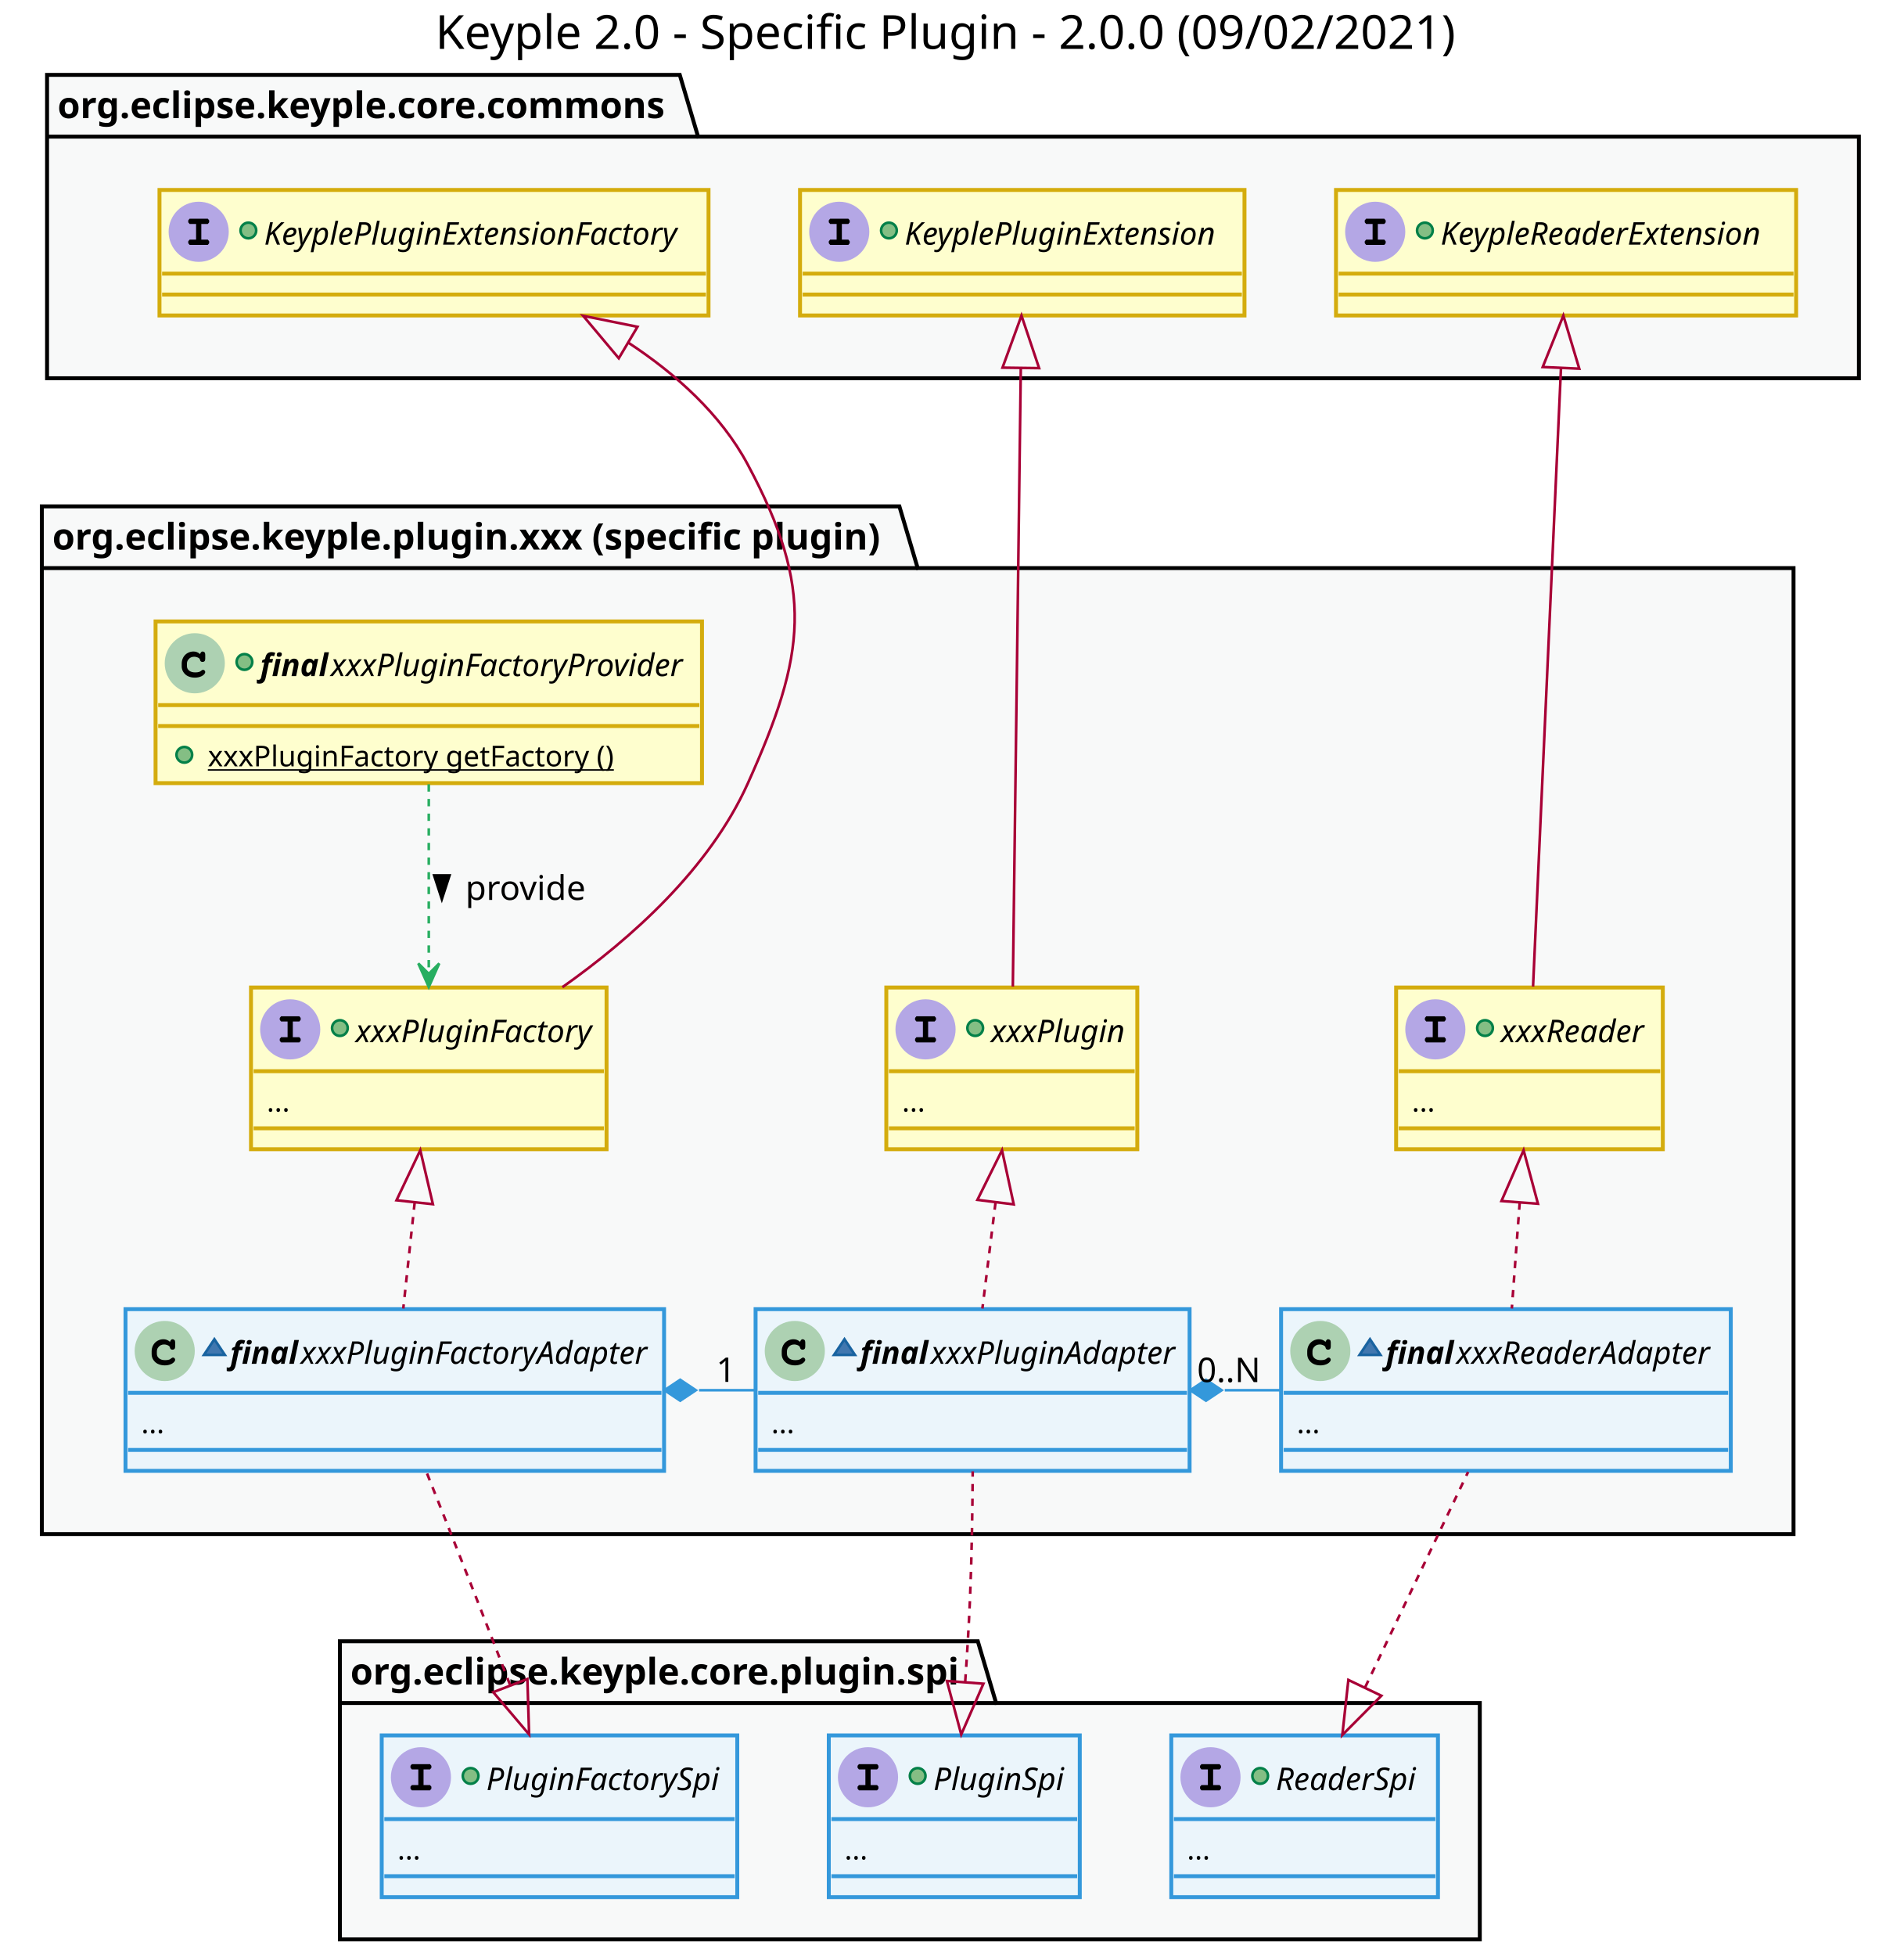
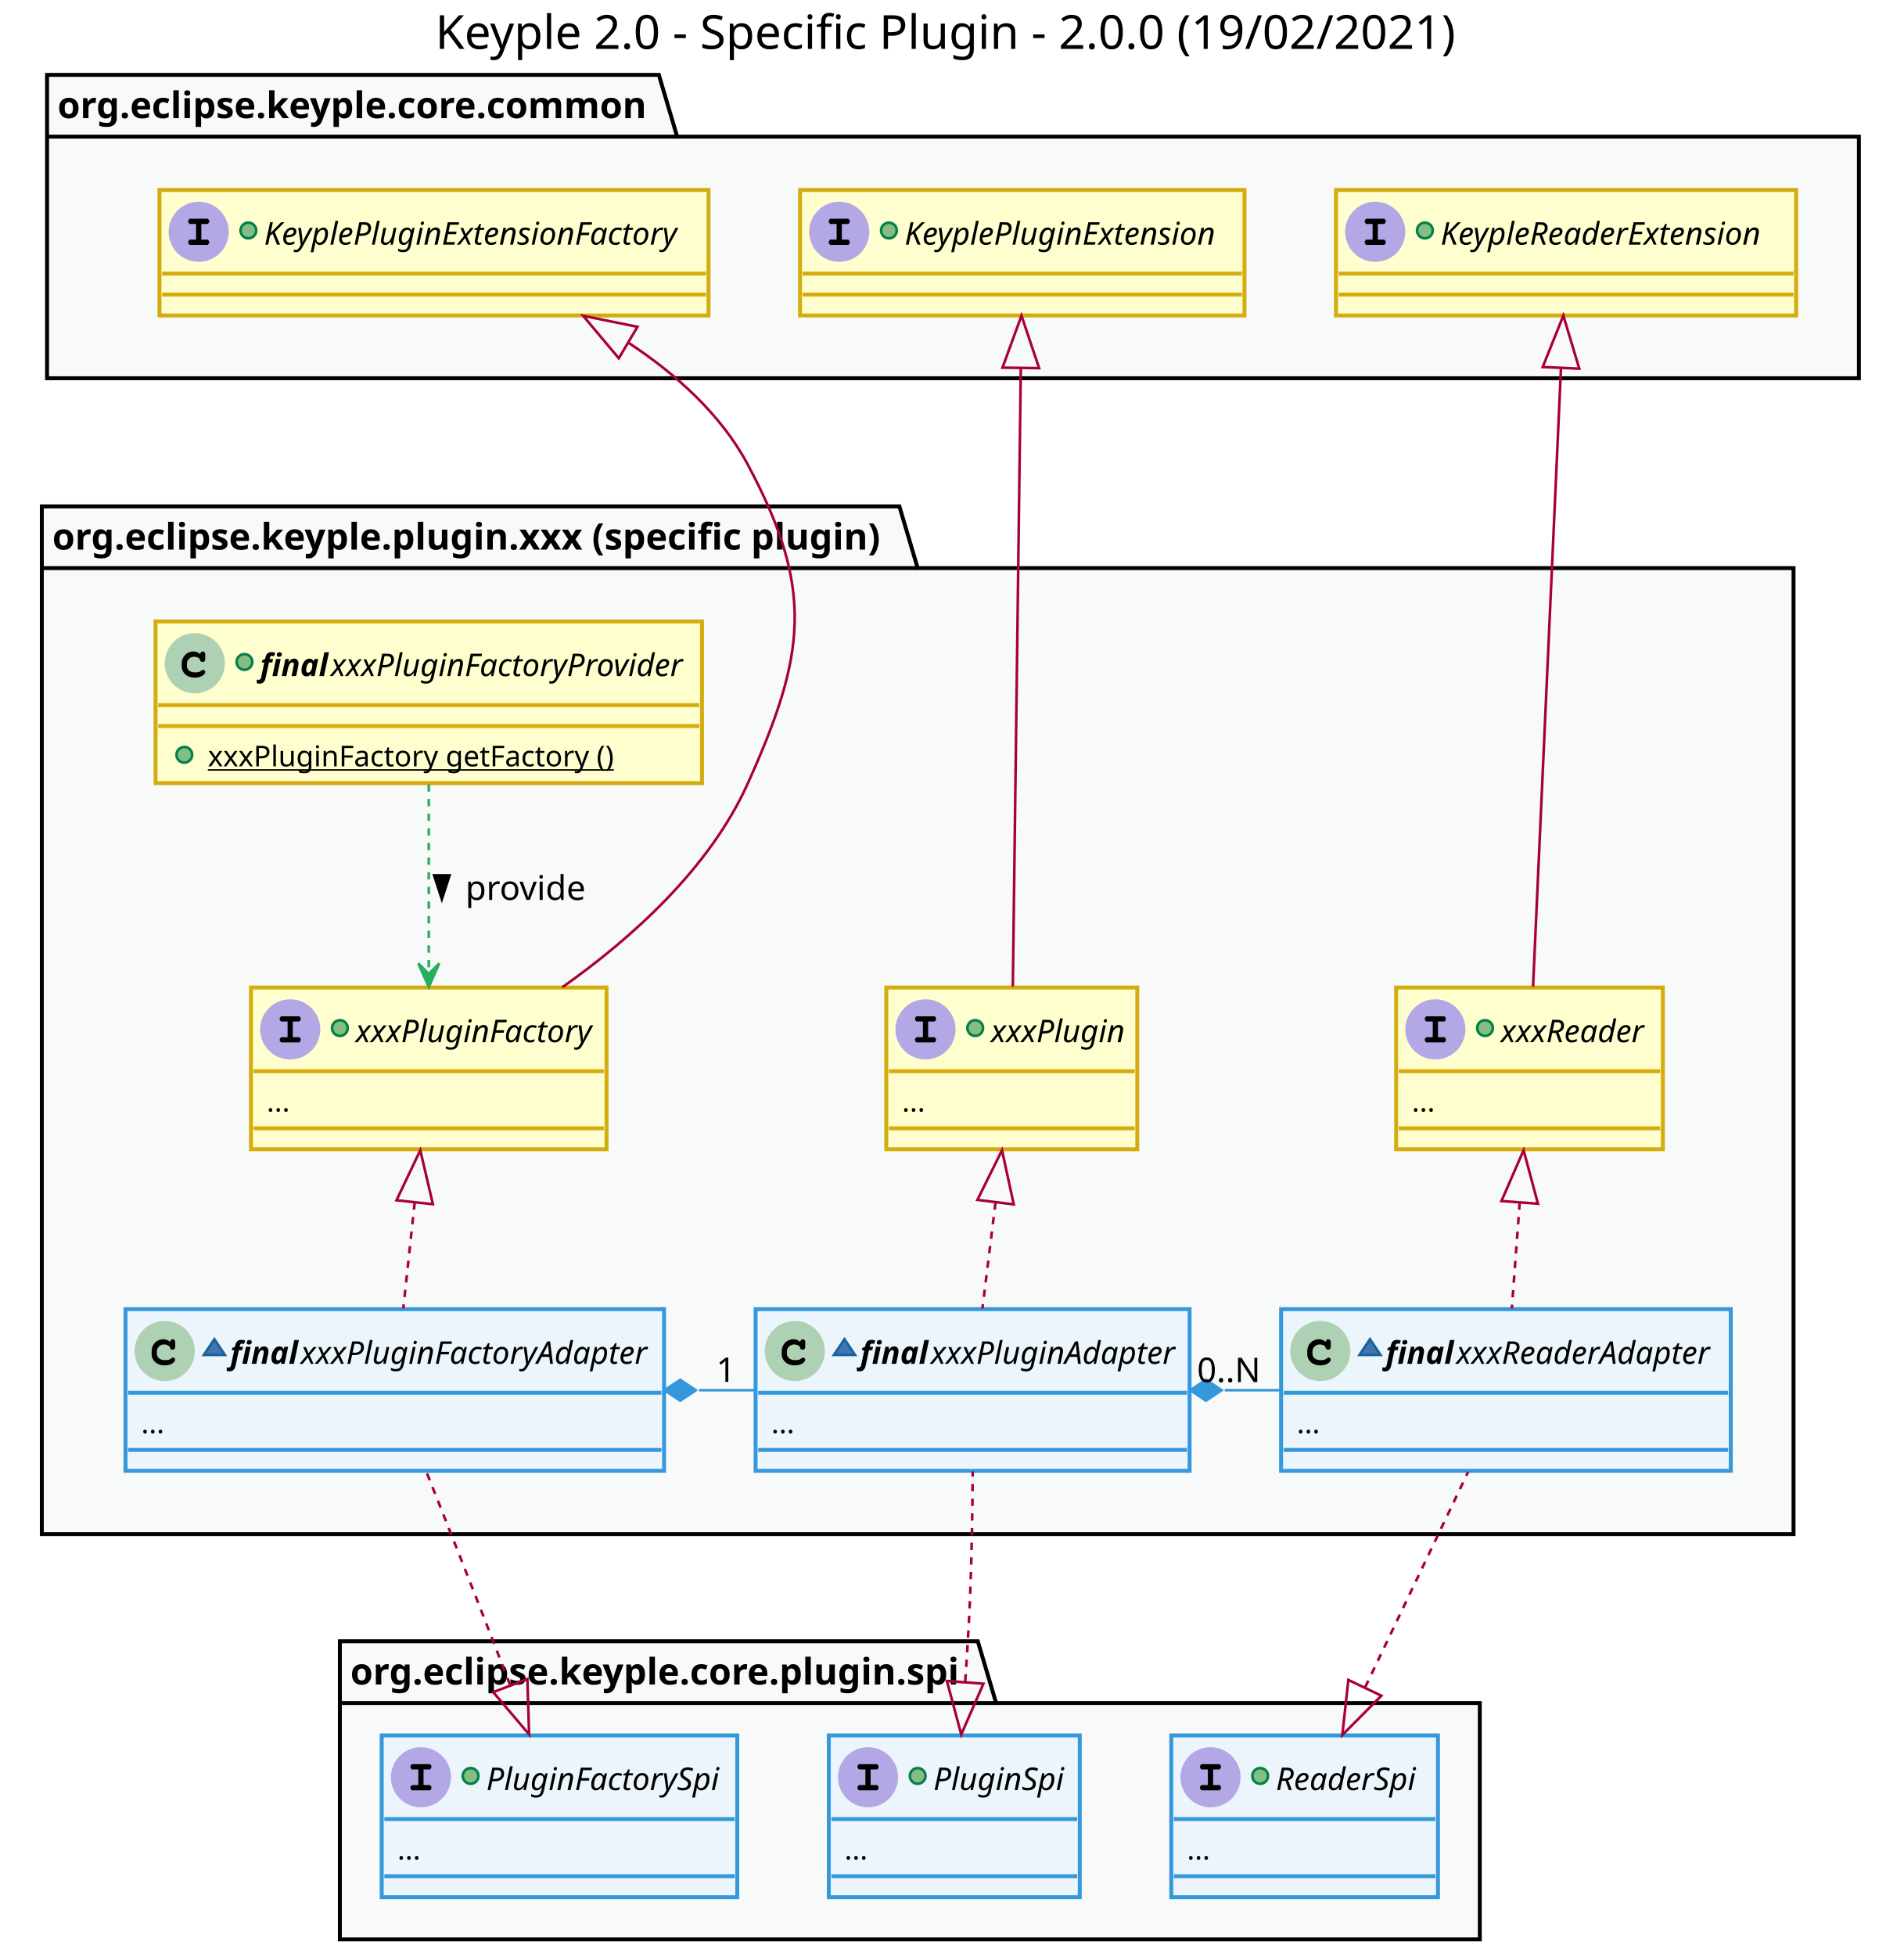
<svg xmlns="http://www.w3.org/2000/svg" contentScriptType="application/ecmascript" contentStyleType="text/css" height="1870px" preserveAspectRatio="none" style="width:1820px;height:1870px;" version="1.1" viewBox="0 0 1820 1870" width="1820px" zoomAndPan="magnify">
  <defs />
  <g>
-     <text fill="#000000" font-family="sans-serif" font-size="45" lengthAdjust="spacing" textLength="955" x="416.25" y="46.714">Keyple 2.0 - Specific Plugin - 2.0.0 (09/02/2021)</text>
-     <polygon fill="#F8F9F9" points="45,71.602,650,71.602,667.5,130.625,1777.5,130.625,1777.5,361.602,45,361.602,45,71.602" style="stroke:#000000;stroke-width:3.75;" />
-     <line style="stroke:#000000;stroke-width:3.75;" x1="45" x2="667.5" y1="130.625" y2="130.625" />
-     <text fill="#000000" font-family="sans-serif" font-size="35" font-weight="bold" lengthAdjust="spacing" textLength="590" x="55" y="112.935">org.eclipse.keyple.core.commons</text>
+     <text fill="#000000" font-family="sans-serif" font-size="45" lengthAdjust="spacing" textLength="955" x="416.25" y="46.714">Keyple 2.0 - Specific Plugin - 2.0.0 (19/02/2021)</text>
+     <polygon fill="#F8F9F9" points="45,71.602,630,71.602,647.5,130.625,1777.5,130.625,1777.5,361.602,45,361.602,45,71.602" style="stroke:#000000;stroke-width:3.75;" />
+     <line style="stroke:#000000;stroke-width:3.75;" x1="45" x2="647.5" y1="130.625" y2="130.625" />
+     <text fill="#000000" font-family="sans-serif" font-size="35" font-weight="bold" lengthAdjust="spacing" textLength="570" x="55" y="112.935">org.eclipse.keyple.core.common</text>
    <polygon fill="#F8F9F9" points="325,1569.102,935,1569.102,952.5,1628.125,1415,1628.125,1415,1854.102,325,1854.102,325,1569.102" style="stroke:#000000;stroke-width:3.75;" />
    <line style="stroke:#000000;stroke-width:3.75;" x1="325" x2="952.5" y1="1628.125" y2="1628.125" />
    <text fill="#000000" font-family="sans-serif" font-size="35" font-weight="bold" lengthAdjust="spacing" textLength="595" x="335" y="1610.435">org.eclipse.keyple.core.plugin.spi</text>
    <polygon fill="#F8F9F9" points="40,484.102,860,484.102,877.5,543.125,1715,543.125,1715,1466.602,40,1466.602,40,484.102" style="stroke:#000000;stroke-width:3.75;" />
    <line style="stroke:#000000;stroke-width:3.75;" x1="40" x2="877.5" y1="543.125" y2="543.125" />
    <text fill="#000000" font-family="sans-serif" font-size="35" font-weight="bold" lengthAdjust="spacing" textLength="805" x="50" y="525.435">org.eclipse.keyple.plugin.xxx (specific plugin)</text>
    <rect codeLine="48" fill="#FEFECE" height="120" id="KeyplePluginExtensionFactory" style="stroke:#D4AC0D;stroke-width:3.75;" width="525" x="152.5" y="181.602" />
    <ellipse cx="190" cy="221.602" fill="#B4A7E5" rx="27.5" ry="27.5" style="stroke:#B4A7E5;stroke-width:2.5;" />
    <path d="M192.5,214.102 L192.5,229.102 L197.5,229.102 L198.711,229.102 L200,230.664 L200,231.602 L200,232.539 L198.711,234.102 L197.5,234.102 L182.5,234.102 L181.289,234.102 L180,232.539 L180,231.602 L180,230.664 L181.289,229.102 L182.5,229.102 L187.5,229.102 L187.5,214.102 L182.5,214.102 L181.289,214.102 L180,212.539 L180,211.602 L180,210.664 L181.289,209.102 L182.5,209.102 L197.5,209.102 L198.711,209.102 L200,210.664 L200,211.602 L200,212.539 L198.711,214.102 L197.5,214.102 L192.5,214.102 Z " fill="#000000" />
    <ellipse cx="237.5" cy="220.352" fill="#84BE84" rx="7.5" ry="7.5" style="stroke:#038048;stroke-width:2.5;" />
    <text fill="#000000" font-family="sans-serif" font-size="30" font-style="italic" lengthAdjust="spacing" textLength="417.5" x="252.5" y="233.877">KeyplePluginExtensionFactory</text>
    <line style="stroke:#D4AC0D;stroke-width:3.75;" x1="155" x2="675" y1="261.602" y2="261.602" />
    <line style="stroke:#D4AC0D;stroke-width:3.75;" x1="155" x2="675" y1="281.602" y2="281.602" />
    <rect codeLine="50" fill="#FEFECE" height="120" id="KeyplePluginExtension" style="stroke:#D4AC0D;stroke-width:3.75;" width="425" x="765" y="181.602" />
    <ellipse cx="802.5" cy="221.602" fill="#B4A7E5" rx="27.5" ry="27.5" style="stroke:#B4A7E5;stroke-width:2.5;" />
    <path d="M805,214.102 L805,229.102 L810,229.102 L811.211,229.102 L812.5,230.664 L812.5,231.602 L812.5,232.539 L811.211,234.102 L810,234.102 L795,234.102 L793.789,234.102 L792.5,232.539 L792.5,231.602 L792.5,230.664 L793.789,229.102 L795,229.102 L800,229.102 L800,214.102 L795,214.102 L793.789,214.102 L792.5,212.539 L792.5,211.602 L792.5,210.664 L793.789,209.102 L795,209.102 L810,209.102 L811.211,209.102 L812.5,210.664 L812.5,211.602 L812.5,212.539 L811.211,214.102 L810,214.102 L805,214.102 Z " fill="#000000" />
    <ellipse cx="850" cy="220.352" fill="#84BE84" rx="7.5" ry="7.5" style="stroke:#038048;stroke-width:2.5;" />
    <text fill="#000000" font-family="sans-serif" font-size="30" font-style="italic" lengthAdjust="spacing" textLength="317.5" x="865" y="233.877">KeyplePluginExtension</text>
    <line style="stroke:#D4AC0D;stroke-width:3.75;" x1="767.5" x2="1187.5" y1="261.602" y2="261.602" />
    <line style="stroke:#D4AC0D;stroke-width:3.75;" x1="767.5" x2="1187.5" y1="281.602" y2="281.602" />
    <rect codeLine="52" fill="#FEFECE" height="120" id="KeypleReaderExtension" style="stroke:#D4AC0D;stroke-width:3.75;" width="440" x="1277.5" y="181.602" />
    <ellipse cx="1315" cy="221.602" fill="#B4A7E5" rx="27.5" ry="27.5" style="stroke:#B4A7E5;stroke-width:2.5;" />
    <path d="M1317.5,214.102 L1317.5,229.102 L1322.5,229.102 L1323.711,229.102 L1325,230.664 L1325,231.602 L1325,232.539 L1323.711,234.102 L1322.5,234.102 L1307.5,234.102 L1306.289,234.102 L1305,232.539 L1305,231.602 L1305,230.664 L1306.289,229.102 L1307.5,229.102 L1312.5,229.102 L1312.5,214.102 L1307.5,214.102 L1306.289,214.102 L1305,212.539 L1305,211.602 L1305,210.664 L1306.289,209.102 L1307.5,209.102 L1322.5,209.102 L1323.711,209.102 L1325,210.664 L1325,211.602 L1325,212.539 L1323.711,214.102 L1322.5,214.102 L1317.5,214.102 Z " fill="#000000" />
    <ellipse cx="1362.5" cy="220.352" fill="#84BE84" rx="7.5" ry="7.5" style="stroke:#038048;stroke-width:2.5;" />
    <text fill="#000000" font-family="sans-serif" font-size="30" font-style="italic" lengthAdjust="spacing" textLength="332.5" x="1377.5" y="233.877">KeypleReaderExtension</text>
    <line style="stroke:#D4AC0D;stroke-width:3.75;" x1="1280" x2="1715" y1="261.602" y2="261.602" />
    <line style="stroke:#D4AC0D;stroke-width:3.75;" x1="1280" x2="1715" y1="281.602" y2="281.602" />
    <rect codeLine="115" fill="#EBF5FB" height="154.59" id="ReaderSpi" style="stroke:#3498DB;stroke-width:3.75;" width="255" x="1120" y="1659.102" />
    <ellipse cx="1157.5" cy="1699.102" fill="#B4A7E5" rx="27.5" ry="27.5" style="stroke:#B4A7E5;stroke-width:2.5;" />
    <path d="M1160,1691.602 L1160,1706.602 L1165,1706.602 L1166.211,1706.602 L1167.5,1708.164 L1167.5,1709.102 L1167.5,1710.039 L1166.211,1711.602 L1165,1711.602 L1150,1711.602 L1148.789,1711.602 L1147.5,1710.039 L1147.5,1709.102 L1147.5,1708.164 L1148.789,1706.602 L1150,1706.602 L1155,1706.602 L1155,1691.602 L1150,1691.602 L1148.789,1691.602 L1147.5,1690.039 L1147.5,1689.102 L1147.5,1688.164 L1148.789,1686.602 L1150,1686.602 L1165,1686.602 L1166.211,1686.602 L1167.5,1688.164 L1167.5,1689.102 L1167.5,1690.039 L1166.211,1691.602 L1165,1691.602 L1160,1691.602 Z " fill="#000000" />
    <ellipse cx="1205" cy="1697.852" fill="#84BE84" rx="7.5" ry="7.5" style="stroke:#038048;stroke-width:2.5;" />
    <text fill="#000000" font-family="sans-serif" font-size="30" font-style="italic" lengthAdjust="spacing" textLength="147.5" x="1220" y="1711.377">ReaderSpi</text>
    <line style="stroke:#3498DB;stroke-width:3.75;" x1="1122.5" x2="1372.5" y1="1739.102" y2="1739.102" />
    <text fill="#000000" font-family="sans-serif" font-size="27.5" lengthAdjust="spacing" textLength="22.5" x="1135" y="1777.649">...</text>
    <line style="stroke:#3498DB;stroke-width:3.75;" x1="1122.5" x2="1372.5" y1="1793.691" y2="1793.691" />
    <rect codeLine="116" fill="#EBF5FB" height="154.59" id="PluginSpi" style="stroke:#3498DB;stroke-width:3.75;" width="240" x="792.5" y="1659.102" />
    <ellipse cx="830" cy="1699.102" fill="#B4A7E5" rx="27.5" ry="27.5" style="stroke:#B4A7E5;stroke-width:2.5;" />
    <path d="M832.5,1691.602 L832.5,1706.602 L837.5,1706.602 L838.711,1706.602 L840,1708.164 L840,1709.102 L840,1710.039 L838.711,1711.602 L837.5,1711.602 L822.5,1711.602 L821.289,1711.602 L820,1710.039 L820,1709.102 L820,1708.164 L821.289,1706.602 L822.5,1706.602 L827.5,1706.602 L827.5,1691.602 L822.5,1691.602 L821.289,1691.602 L820,1690.039 L820,1689.102 L820,1688.164 L821.289,1686.602 L822.5,1686.602 L837.5,1686.602 L838.711,1686.602 L840,1688.164 L840,1689.102 L840,1690.039 L838.711,1691.602 L837.5,1691.602 L832.5,1691.602 Z " fill="#000000" />
    <ellipse cx="877.5" cy="1697.852" fill="#84BE84" rx="7.5" ry="7.5" style="stroke:#038048;stroke-width:2.5;" />
    <text fill="#000000" font-family="sans-serif" font-size="30" font-style="italic" lengthAdjust="spacing" textLength="132.5" x="892.5" y="1711.377">PluginSpi</text>
    <line style="stroke:#3498DB;stroke-width:3.75;" x1="795" x2="1030" y1="1739.102" y2="1739.102" />
    <text fill="#000000" font-family="sans-serif" font-size="27.5" lengthAdjust="spacing" textLength="22.5" x="807.5" y="1777.649">...</text>
    <line style="stroke:#3498DB;stroke-width:3.75;" x1="795" x2="1030" y1="1793.691" y2="1793.691" />
    <rect codeLine="117" fill="#EBF5FB" height="154.59" id="PluginFactorySpi" style="stroke:#3498DB;stroke-width:3.75;" width="340" x="365" y="1659.102" />
    <ellipse cx="402.5" cy="1699.102" fill="#B4A7E5" rx="27.5" ry="27.5" style="stroke:#B4A7E5;stroke-width:2.5;" />
    <path d="M405,1691.602 L405,1706.602 L410,1706.602 L411.211,1706.602 L412.5,1708.164 L412.5,1709.102 L412.5,1710.039 L411.211,1711.602 L410,1711.602 L395,1711.602 L393.789,1711.602 L392.5,1710.039 L392.5,1709.102 L392.5,1708.164 L393.789,1706.602 L395,1706.602 L400,1706.602 L400,1691.602 L395,1691.602 L393.789,1691.602 L392.5,1690.039 L392.5,1689.102 L392.5,1688.164 L393.789,1686.602 L395,1686.602 L410,1686.602 L411.211,1686.602 L412.5,1688.164 L412.5,1689.102 L412.5,1690.039 L411.211,1691.602 L410,1691.602 L405,1691.602 Z " fill="#000000" />
    <ellipse cx="450" cy="1697.852" fill="#84BE84" rx="7.5" ry="7.5" style="stroke:#038048;stroke-width:2.5;" />
    <text fill="#000000" font-family="sans-serif" font-size="30" font-style="italic" lengthAdjust="spacing" textLength="232.5" x="465" y="1711.377">PluginFactorySpi</text>
    <line style="stroke:#3498DB;stroke-width:3.75;" x1="367.5" x2="702.5" y1="1739.102" y2="1739.102" />
    <text fill="#000000" font-family="sans-serif" font-size="27.5" lengthAdjust="spacing" textLength="22.5" x="380" y="1777.649">...</text>
    <line style="stroke:#3498DB;stroke-width:3.75;" x1="367.5" x2="702.5" y1="1793.691" y2="1793.691" />
    <rect codeLine="69" fill="#FEFECE" height="154.59" id="xxxPluginFactoryProvider" style="stroke:#D4AC0D;stroke-width:3.75;" width="522.5" x="148.75" y="594.102" />
    <ellipse cx="186.25" cy="634.102" fill="#ADD1B2" rx="27.5" ry="27.5" style="stroke:#ADD1B2;stroke-width:2.5;" />
    <path d="M191.25,625.352 Q191.758,624.102 192.344,623.477 Q192.93,622.852 193.594,622.852 Q194.766,622.852 195.508,623.555 Q196.25,624.258 196.25,625.898 L196.25,629.805 Q196.25,631.445 195.547,632.148 Q194.844,632.852 193.75,632.852 Q192.773,632.852 192.148,632.422 Q191.523,631.992 191.25,630.859 Q191.133,630.078 190.703,629.648 Q189.922,628.828 188.516,628.359 Q187.109,627.852 185.703,627.852 Q183.945,627.852 182.461,628.555 Q181.016,629.258 179.883,630.82 Q178.75,632.383 178.75,634.531 L178.75,636.836 Q178.75,639.414 180.859,641.133 Q182.969,642.852 186.719,642.852 Q188.945,642.852 190.508,642.344 Q191.406,642.07 192.422,641.172 Q193.086,640.664 193.438,640.508 Q193.789,640.352 194.219,640.352 Q195.039,640.352 195.625,641.016 Q196.25,641.641 196.25,642.539 Q196.25,643.398 195.391,644.414 Q194.141,645.898 192.148,646.719 Q189.531,647.852 186.328,647.852 Q182.578,647.852 179.57,646.367 Q177.148,645.195 175.43,642.656 Q173.75,640.117 173.75,637.109 L173.75,634.375 Q173.75,631.25 175.234,628.516 Q176.758,625.781 179.375,624.336 Q182.031,622.852 185,622.852 Q186.797,622.852 188.359,623.477 Q189.922,624.102 191.25,625.352 Z " fill="#000000" />
    <ellipse cx="233.75" cy="632.852" fill="#84BE84" rx="7.5" ry="7.5" style="stroke:#038048;stroke-width:2.5;" />
    <text fill="#000000" font-family="sans-serif" font-size="30" font-style="italic" font-weight="bold" lengthAdjust="spacing" textLength="60" x="248.75" y="646.377">final</text>
    <text fill="#000000" font-family="sans-serif" font-size="30" font-style="italic" lengthAdjust="spacing" textLength="347.5" x="316.25" y="646.377">xxxPluginFactoryProvider</text>
    <line style="stroke:#D4AC0D;stroke-width:3.75;" x1="151.25" x2="668.75" y1="674.102" y2="674.102" />
    <line style="stroke:#D4AC0D;stroke-width:3.75;" x1="151.25" x2="668.75" y1="694.102" y2="694.102" />
    <ellipse cx="176.25" cy="721.602" fill="#84BE84" rx="7.5" ry="7.5" style="stroke:#038048;stroke-width:2.5;" />
    <text fill="#000000" font-family="sans-serif" font-size="27.5" lengthAdjust="spacing" text-decoration="underline" textLength="372.5" x="198.75" y="732.649">xxxPluginFactory getFactory ()</text>
    <rect codeLine="72" fill="#FEFECE" height="154.59" id="xxxPluginFactory" style="stroke:#D4AC0D;stroke-width:3.75;" width="340" x="240" y="944.102" />
    <ellipse cx="277.5" cy="984.102" fill="#B4A7E5" rx="27.5" ry="27.5" style="stroke:#B4A7E5;stroke-width:2.5;" />
    <path d="M280,976.602 L280,991.602 L285,991.602 L286.211,991.602 L287.5,993.164 L287.5,994.102 L287.5,995.039 L286.211,996.602 L285,996.602 L270,996.602 L268.789,996.602 L267.5,995.039 L267.5,994.102 L267.5,993.164 L268.789,991.602 L270,991.602 L275,991.602 L275,976.602 L270,976.602 L268.789,976.602 L267.5,975.039 L267.5,974.102 L267.5,973.164 L268.789,971.602 L270,971.602 L285,971.602 L286.211,971.602 L287.5,973.164 L287.5,974.102 L287.5,975.039 L286.211,976.602 L285,976.602 L280,976.602 Z " fill="#000000" />
    <ellipse cx="325" cy="982.852" fill="#84BE84" rx="7.5" ry="7.5" style="stroke:#038048;stroke-width:2.5;" />
    <text fill="#000000" font-family="sans-serif" font-size="30" font-style="italic" lengthAdjust="spacing" textLength="232.5" x="340" y="996.377">xxxPluginFactory</text>
    <line style="stroke:#D4AC0D;stroke-width:3.75;" x1="242.5" x2="577.5" y1="1024.102" y2="1024.102" />
    <text fill="#000000" font-family="sans-serif" font-size="27.5" lengthAdjust="spacing" textLength="22.5" x="255" y="1062.649">...</text>
    <line style="stroke:#D4AC0D;stroke-width:3.75;" x1="242.5" x2="577.5" y1="1078.691" y2="1078.691" />
    <rect codeLine="75" fill="#FEFECE" height="154.59" id="xxxPlugin" style="stroke:#D4AC0D;stroke-width:3.75;" width="240" x="847.5" y="944.102" />
    <ellipse cx="885" cy="984.102" fill="#B4A7E5" rx="27.5" ry="27.5" style="stroke:#B4A7E5;stroke-width:2.5;" />
    <path d="M887.5,976.602 L887.5,991.602 L892.5,991.602 L893.711,991.602 L895,993.164 L895,994.102 L895,995.039 L893.711,996.602 L892.5,996.602 L877.5,996.602 L876.289,996.602 L875,995.039 L875,994.102 L875,993.164 L876.289,991.602 L877.5,991.602 L882.5,991.602 L882.5,976.602 L877.5,976.602 L876.289,976.602 L875,975.039 L875,974.102 L875,973.164 L876.289,971.602 L877.5,971.602 L892.5,971.602 L893.711,971.602 L895,973.164 L895,974.102 L895,975.039 L893.711,976.602 L892.5,976.602 L887.5,976.602 Z " fill="#000000" />
    <ellipse cx="932.5" cy="982.852" fill="#84BE84" rx="7.5" ry="7.5" style="stroke:#038048;stroke-width:2.5;" />
    <text fill="#000000" font-family="sans-serif" font-size="30" font-style="italic" lengthAdjust="spacing" textLength="132.5" x="947.5" y="996.377">xxxPlugin</text>
    <line style="stroke:#D4AC0D;stroke-width:3.75;" x1="850" x2="1085" y1="1024.102" y2="1024.102" />
    <text fill="#000000" font-family="sans-serif" font-size="27.5" lengthAdjust="spacing" textLength="22.5" x="862.5" y="1062.649">...</text>
    <line style="stroke:#D4AC0D;stroke-width:3.75;" x1="850" x2="1085" y1="1078.691" y2="1078.691" />
    <rect codeLine="78" fill="#FEFECE" height="154.59" id="xxxReader" style="stroke:#D4AC0D;stroke-width:3.75;" width="255" x="1335" y="944.102" />
    <ellipse cx="1372.5" cy="984.102" fill="#B4A7E5" rx="27.5" ry="27.5" style="stroke:#B4A7E5;stroke-width:2.5;" />
    <path d="M1375,976.602 L1375,991.602 L1380,991.602 L1381.211,991.602 L1382.5,993.164 L1382.5,994.102 L1382.5,995.039 L1381.211,996.602 L1380,996.602 L1365,996.602 L1363.789,996.602 L1362.5,995.039 L1362.5,994.102 L1362.5,993.164 L1363.789,991.602 L1365,991.602 L1370,991.602 L1370,976.602 L1365,976.602 L1363.789,976.602 L1362.5,975.039 L1362.5,974.102 L1362.5,973.164 L1363.789,971.602 L1365,971.602 L1380,971.602 L1381.211,971.602 L1382.5,973.164 L1382.5,974.102 L1382.5,975.039 L1381.211,976.602 L1380,976.602 L1375,976.602 Z " fill="#000000" />
    <ellipse cx="1420" cy="982.852" fill="#84BE84" rx="7.5" ry="7.5" style="stroke:#038048;stroke-width:2.5;" />
    <text fill="#000000" font-family="sans-serif" font-size="30" font-style="italic" lengthAdjust="spacing" textLength="147.5" x="1435" y="996.377">xxxReader</text>
    <line style="stroke:#D4AC0D;stroke-width:3.75;" x1="1337.5" x2="1587.5" y1="1024.102" y2="1024.102" />
    <text fill="#000000" font-family="sans-serif" font-size="27.5" lengthAdjust="spacing" textLength="22.5" x="1350" y="1062.649">...</text>
    <line style="stroke:#D4AC0D;stroke-width:3.75;" x1="1337.5" x2="1587.5" y1="1078.691" y2="1078.691" />
    <rect codeLine="114" fill="#EBF5FB" height="154.59" id="xxxPluginFactoryAdapter" style="stroke:#3498DB;stroke-width:3.75;" width="515" x="120" y="1251.602" />
    <ellipse cx="157.5" cy="1291.602" fill="#ADD1B2" rx="27.5" ry="27.5" style="stroke:#ADD1B2;stroke-width:2.5;" />
    <path d="M162.5,1282.852 Q163.008,1281.602 163.594,1280.977 Q164.18,1280.352 164.844,1280.352 Q166.016,1280.352 166.758,1281.055 Q167.5,1281.758 167.5,1283.398 L167.5,1287.305 Q167.5,1288.945 166.797,1289.648 Q166.094,1290.352 165,1290.352 Q164.023,1290.352 163.398,1289.922 Q162.773,1289.492 162.5,1288.359 Q162.383,1287.578 161.953,1287.148 Q161.172,1286.328 159.766,1285.859 Q158.359,1285.352 156.953,1285.352 Q155.195,1285.352 153.711,1286.055 Q152.266,1286.758 151.133,1288.32 Q150,1289.883 150,1292.031 L150,1294.336 Q150,1296.914 152.109,1298.633 Q154.219,1300.352 157.969,1300.352 Q160.195,1300.352 161.758,1299.844 Q162.656,1299.57 163.672,1298.672 Q164.336,1298.164 164.688,1298.008 Q165.039,1297.852 165.469,1297.852 Q166.289,1297.852 166.875,1298.516 Q167.5,1299.141 167.5,1300.039 Q167.5,1300.898 166.641,1301.914 Q165.391,1303.398 163.398,1304.219 Q160.781,1305.352 157.578,1305.352 Q153.828,1305.352 150.82,1303.867 Q148.398,1302.695 146.68,1300.156 Q145,1297.617 145,1294.609 L145,1291.875 Q145,1288.75 146.484,1286.016 Q148.008,1283.281 150.625,1281.836 Q153.281,1280.352 156.25,1280.352 Q158.047,1280.352 159.609,1280.977 Q161.172,1281.602 162.5,1282.852 Z " fill="#000000" />
    <polygon fill="#4177AF" points="205,1280.352,195,1295.352,215,1295.352" style="stroke:#1963A0;stroke-width:2.5;" />
    <text fill="#000000" font-family="sans-serif" font-size="30" font-style="italic" font-weight="bold" lengthAdjust="spacing" textLength="60" x="220" y="1303.877">final</text>
    <text fill="#000000" font-family="sans-serif" font-size="30" font-style="italic" lengthAdjust="spacing" textLength="340" x="287.5" y="1303.877">xxxPluginFactoryAdapter</text>
    <line style="stroke:#3498DB;stroke-width:3.75;" x1="122.5" x2="632.5" y1="1331.602" y2="1331.602" />
    <text fill="#000000" font-family="sans-serif" font-size="27.5" lengthAdjust="spacing" textLength="22.5" x="135" y="1370.149">...</text>
    <line style="stroke:#3498DB;stroke-width:3.75;" x1="122.5" x2="632.5" y1="1386.191" y2="1386.191" />
    <rect codeLine="113" fill="#EBF5FB" height="154.59" id="xxxPluginAdapter" style="stroke:#3498DB;stroke-width:3.75;" width="415" x="722.5" y="1251.602" />
    <ellipse cx="760" cy="1291.602" fill="#ADD1B2" rx="27.5" ry="27.5" style="stroke:#ADD1B2;stroke-width:2.5;" />
    <path d="M765,1282.852 Q765.508,1281.602 766.094,1280.977 Q766.68,1280.352 767.344,1280.352 Q768.516,1280.352 769.258,1281.055 Q770,1281.758 770,1283.398 L770,1287.305 Q770,1288.945 769.297,1289.648 Q768.594,1290.352 767.5,1290.352 Q766.523,1290.352 765.898,1289.922 Q765.273,1289.492 765,1288.359 Q764.883,1287.578 764.453,1287.148 Q763.672,1286.328 762.266,1285.859 Q760.859,1285.352 759.453,1285.352 Q757.695,1285.352 756.211,1286.055 Q754.766,1286.758 753.633,1288.32 Q752.5,1289.883 752.5,1292.031 L752.5,1294.336 Q752.5,1296.914 754.609,1298.633 Q756.719,1300.352 760.469,1300.352 Q762.695,1300.352 764.258,1299.844 Q765.156,1299.57 766.172,1298.672 Q766.836,1298.164 767.188,1298.008 Q767.539,1297.852 767.969,1297.852 Q768.789,1297.852 769.375,1298.516 Q770,1299.141 770,1300.039 Q770,1300.898 769.141,1301.914 Q767.891,1303.398 765.898,1304.219 Q763.281,1305.352 760.078,1305.352 Q756.328,1305.352 753.32,1303.867 Q750.898,1302.695 749.18,1300.156 Q747.5,1297.617 747.5,1294.609 L747.5,1291.875 Q747.5,1288.75 748.984,1286.016 Q750.508,1283.281 753.125,1281.836 Q755.781,1280.352 758.75,1280.352 Q760.547,1280.352 762.109,1280.977 Q763.672,1281.602 765,1282.852 Z " fill="#000000" />
    <polygon fill="#4177AF" points="807.5,1280.352,797.5,1295.352,817.5,1295.352" style="stroke:#1963A0;stroke-width:2.5;" />
    <text fill="#000000" font-family="sans-serif" font-size="30" font-style="italic" font-weight="bold" lengthAdjust="spacing" textLength="60" x="822.5" y="1303.877">final</text>
    <text fill="#000000" font-family="sans-serif" font-size="30" font-style="italic" lengthAdjust="spacing" textLength="240" x="890" y="1303.877">xxxPluginAdapter</text>
    <line style="stroke:#3498DB;stroke-width:3.75;" x1="725" x2="1135" y1="1331.602" y2="1331.602" />
    <text fill="#000000" font-family="sans-serif" font-size="27.5" lengthAdjust="spacing" textLength="22.5" x="737.5" y="1370.149">...</text>
    <line style="stroke:#3498DB;stroke-width:3.75;" x1="725" x2="1135" y1="1386.191" y2="1386.191" />
    <rect codeLine="112" fill="#EBF5FB" height="154.59" id="xxxReaderAdapter" style="stroke:#3498DB;stroke-width:3.75;" width="430" x="1225" y="1251.602" />
    <ellipse cx="1262.5" cy="1291.602" fill="#ADD1B2" rx="27.5" ry="27.5" style="stroke:#ADD1B2;stroke-width:2.5;" />
    <path d="M1267.5,1282.852 Q1268.008,1281.602 1268.594,1280.977 Q1269.18,1280.352 1269.844,1280.352 Q1271.016,1280.352 1271.758,1281.055 Q1272.5,1281.758 1272.5,1283.398 L1272.5,1287.305 Q1272.5,1288.945 1271.797,1289.648 Q1271.094,1290.352 1270,1290.352 Q1269.023,1290.352 1268.398,1289.922 Q1267.773,1289.492 1267.5,1288.359 Q1267.383,1287.578 1266.953,1287.148 Q1266.172,1286.328 1264.766,1285.859 Q1263.359,1285.352 1261.953,1285.352 Q1260.195,1285.352 1258.711,1286.055 Q1257.266,1286.758 1256.133,1288.32 Q1255,1289.883 1255,1292.031 L1255,1294.336 Q1255,1296.914 1257.109,1298.633 Q1259.219,1300.352 1262.969,1300.352 Q1265.195,1300.352 1266.758,1299.844 Q1267.656,1299.57 1268.672,1298.672 Q1269.336,1298.164 1269.688,1298.008 Q1270.039,1297.852 1270.469,1297.852 Q1271.289,1297.852 1271.875,1298.516 Q1272.5,1299.141 1272.5,1300.039 Q1272.5,1300.898 1271.641,1301.914 Q1270.391,1303.398 1268.398,1304.219 Q1265.781,1305.352 1262.578,1305.352 Q1258.828,1305.352 1255.82,1303.867 Q1253.398,1302.695 1251.68,1300.156 Q1250,1297.617 1250,1294.609 L1250,1291.875 Q1250,1288.75 1251.484,1286.016 Q1253.008,1283.281 1255.625,1281.836 Q1258.281,1280.352 1261.25,1280.352 Q1263.047,1280.352 1264.609,1280.977 Q1266.172,1281.602 1267.5,1282.852 Z " fill="#000000" />
    <polygon fill="#4177AF" points="1310,1280.352,1300,1295.352,1320,1295.352" style="stroke:#1963A0;stroke-width:2.5;" />
    <text fill="#000000" font-family="sans-serif" font-size="30" font-style="italic" font-weight="bold" lengthAdjust="spacing" textLength="60" x="1325" y="1303.877">final</text>
    <text fill="#000000" font-family="sans-serif" font-size="30" font-style="italic" lengthAdjust="spacing" textLength="255" x="1392.5" y="1303.877">xxxReaderAdapter</text>
    <line style="stroke:#3498DB;stroke-width:3.75;" x1="1227.5" x2="1652.5" y1="1331.602" y2="1331.602" />
    <text fill="#000000" font-family="sans-serif" font-size="27.5" lengthAdjust="spacing" textLength="22.5" x="1240" y="1370.149">...</text>
    <line style="stroke:#3498DB;stroke-width:3.75;" x1="1227.5" x2="1652.5" y1="1386.191" y2="1386.191" />
    <path d="M600.67,327.507 C646.21,357.417 689.24,395.967 715,444.102 C778.962,563.617 770.658,625.499 715,749.102 C678.415,830.349 603.957,897.027 537.77,943.794 " fill="none" id="KeyplePluginExtensionFactory-backto-xxxPluginFactory" style="stroke:#A80036;stroke-width:2.5;" />
    <polygon fill="none" points="591.692,342.529,557.645,301.944,609.57,312.439,591.692,342.529" style="stroke:#A80036;stroke-width:2.5;" />
    <path d="M976.11,351.907 C974.055,511.017 970.265,804.789 968.48,943.199 " fill="none" id="KeyplePluginExtension-backto-xxxPlugin" style="stroke:#A80036;stroke-width:2.5;" />
    <polygon fill="none" points="958.612,351.489,976.758,301.719,993.61,351.942,958.612,351.489" style="stroke:#A80036;stroke-width:2.5;" />
    <path d="M1492.632,351.907 C1485.445,511.017 1472.178,804.789 1465.928,943.199 " fill="none" id="KeypleReaderExtension-backto-xxxReader" style="stroke:#A80036;stroke-width:2.5;" />
    <polygon fill="none" points="1475.16,350.879,1494.898,301.719,1510.125,352.459,1475.16,350.879" style="stroke:#A80036;stroke-width:2.5;" />
    <path d="M396.522,1149.552 C392.822,1183.992 388.923,1220.274 385.627,1250.964 " fill="none" id="xxxPluginFactory-backto-xxxPluginFactoryAdapter" style="stroke:#A80036;stroke-width:2.5;stroke-dasharray:7.0,7.0;" />
    <polygon fill="none" points="379.142,1147.499,401.882,1099.654,413.94,1151.239,379.142,1147.499" style="stroke:#A80036;stroke-width:2.5;" />
    <path d="M487.673,1610.719 C476.98,1583.024 465.645,1553.792 455,1526.602 C439.595,1487.252 422.238,1443.524 407.863,1407.467 " fill="none" id="PluginFactorySpi-backto-xxxPluginFactoryAdapter" style="stroke:#A80036;stroke-width:2.5;stroke-dasharray:7.0,7.0;" />
    <polygon fill="none" points="504.295,1605.194,505.93,1658.142,471.632,1617.769,504.295,1605.194" style="stroke:#A80036;stroke-width:2.5;" />
    <path d="M951.947,1149.552 C947.68,1183.992 943.18,1220.274 939.378,1250.964 " fill="none" id="xxxPlugin-backto-xxxPluginAdapter" style="stroke:#A80036;stroke-width:2.5;stroke-dasharray:7.0,7.0;" />
    <polygon fill="none" points="934.615,1147.122,958.135,1099.654,969.35,1151.429,934.615,1147.122" style="stroke:#A80036;stroke-width:2.5;" />
    <path d="M922.96,1607.592 C924.765,1581.647 926.41,1554.504 927.5,1529.102 C929.232,1488.677 929.9,1443.557 930.115,1406.659 " fill="none" id="PluginSpi-backto-xxxPluginAdapter" style="stroke:#A80036;stroke-width:2.5;stroke-dasharray:7.0,7.0;" />
    <polygon fill="none" points="940.352,1609.682,919.15,1658.228,905.45,1607.057,940.352,1609.682" style="stroke:#A80036;stroke-width:2.5;" />
    <path d="M1453.17,1149.552 C1450.608,1183.992 1447.908,1220.274 1445.625,1250.964 " fill="none" id="xxxReader-backto-xxxReaderAdapter" style="stroke:#A80036;stroke-width:2.5;stroke-dasharray:7.0,7.0;" />
    <polygon fill="none" points="1435.72,1148.219,1456.88,1099.654,1470.622,1150.814,1435.72,1148.219" style="stroke:#A80036;stroke-width:2.5;" />
    <path d="M1305.382,1613.074 C1337.362,1546.209 1376.098,1465.214 1403.793,1407.309 " fill="none" id="ReaderSpi-backto-xxxReaderAdapter" style="stroke:#A80036;stroke-width:2.5;stroke-dasharray:7.0,7.0;" />
    <polygon fill="none" points="1320.905,1621.177,1283.545,1658.734,1289.33,1606.077,1320.905,1621.177" style="stroke:#A80036;stroke-width:2.5;" />
    <path codeLine="95" d="M410,749.814 C410,803.067 410,874.514 410,930.434 " fill="none" id="xxxPluginFactoryProvider-to-xxxPluginFactory" style="stroke:#27AE60;stroke-width:2.5;stroke-dasharray:7.0,7.0;" />
    <polygon fill="#27AE60" points="410,943.567,420,921.067,410,931.067,400,921.067,410,943.567" style="stroke:#27AE60;stroke-width:2.5;" />
    <polygon fill="#000000" points="422.5,859.541,429.847,836.928,415.153,836.928,422.5,859.541" style="stroke:#000000;stroke-width:2.5;" />
    <text fill="#000000" font-family="sans-serif" font-size="32.5" lengthAdjust="spacing" textLength="100" x="445" y="860.339">provide</text>
    <path codeLine="96" d="M668.445,1329.102 C686.2,1329.102 703.957,1329.102 721.712,1329.102 " fill="none" id="xxxPluginFactoryAdapter-backto-xxxPluginAdapter" style="stroke:#3498DB;stroke-width:2.5;" />
    <polygon fill="#3498DB" points="635.405,1329.102,650.405,1339.102,665.405,1329.102,650.405,1319.102,635.405,1329.102" style="stroke:#3498DB;stroke-width:2.5;" />
    <text fill="#000000" font-family="sans-serif" font-size="32.5" lengthAdjust="spacing" textLength="17.5" x="684.883" y="1321.116">1</text>
    <path codeLine="97" d="M1171.13,1329.102 C1188.838,1329.102 1206.543,1329.102 1224.247,1329.102 " fill="none" id="xxxPluginAdapter-backto-xxxReaderAdapter" style="stroke:#3498DB;stroke-width:2.5;" />
    <polygon fill="#3498DB" points="1138.182,1329.102,1153.182,1339.102,1168.182,1329.102,1153.182,1319.102,1138.182,1329.102" style="stroke:#3498DB;stroke-width:2.5;" />
    <text fill="#000000" font-family="sans-serif" font-size="32.5" lengthAdjust="spacing" textLength="60" x="1144.664" y="1321.297">0..N</text>
  </g>
</svg>
